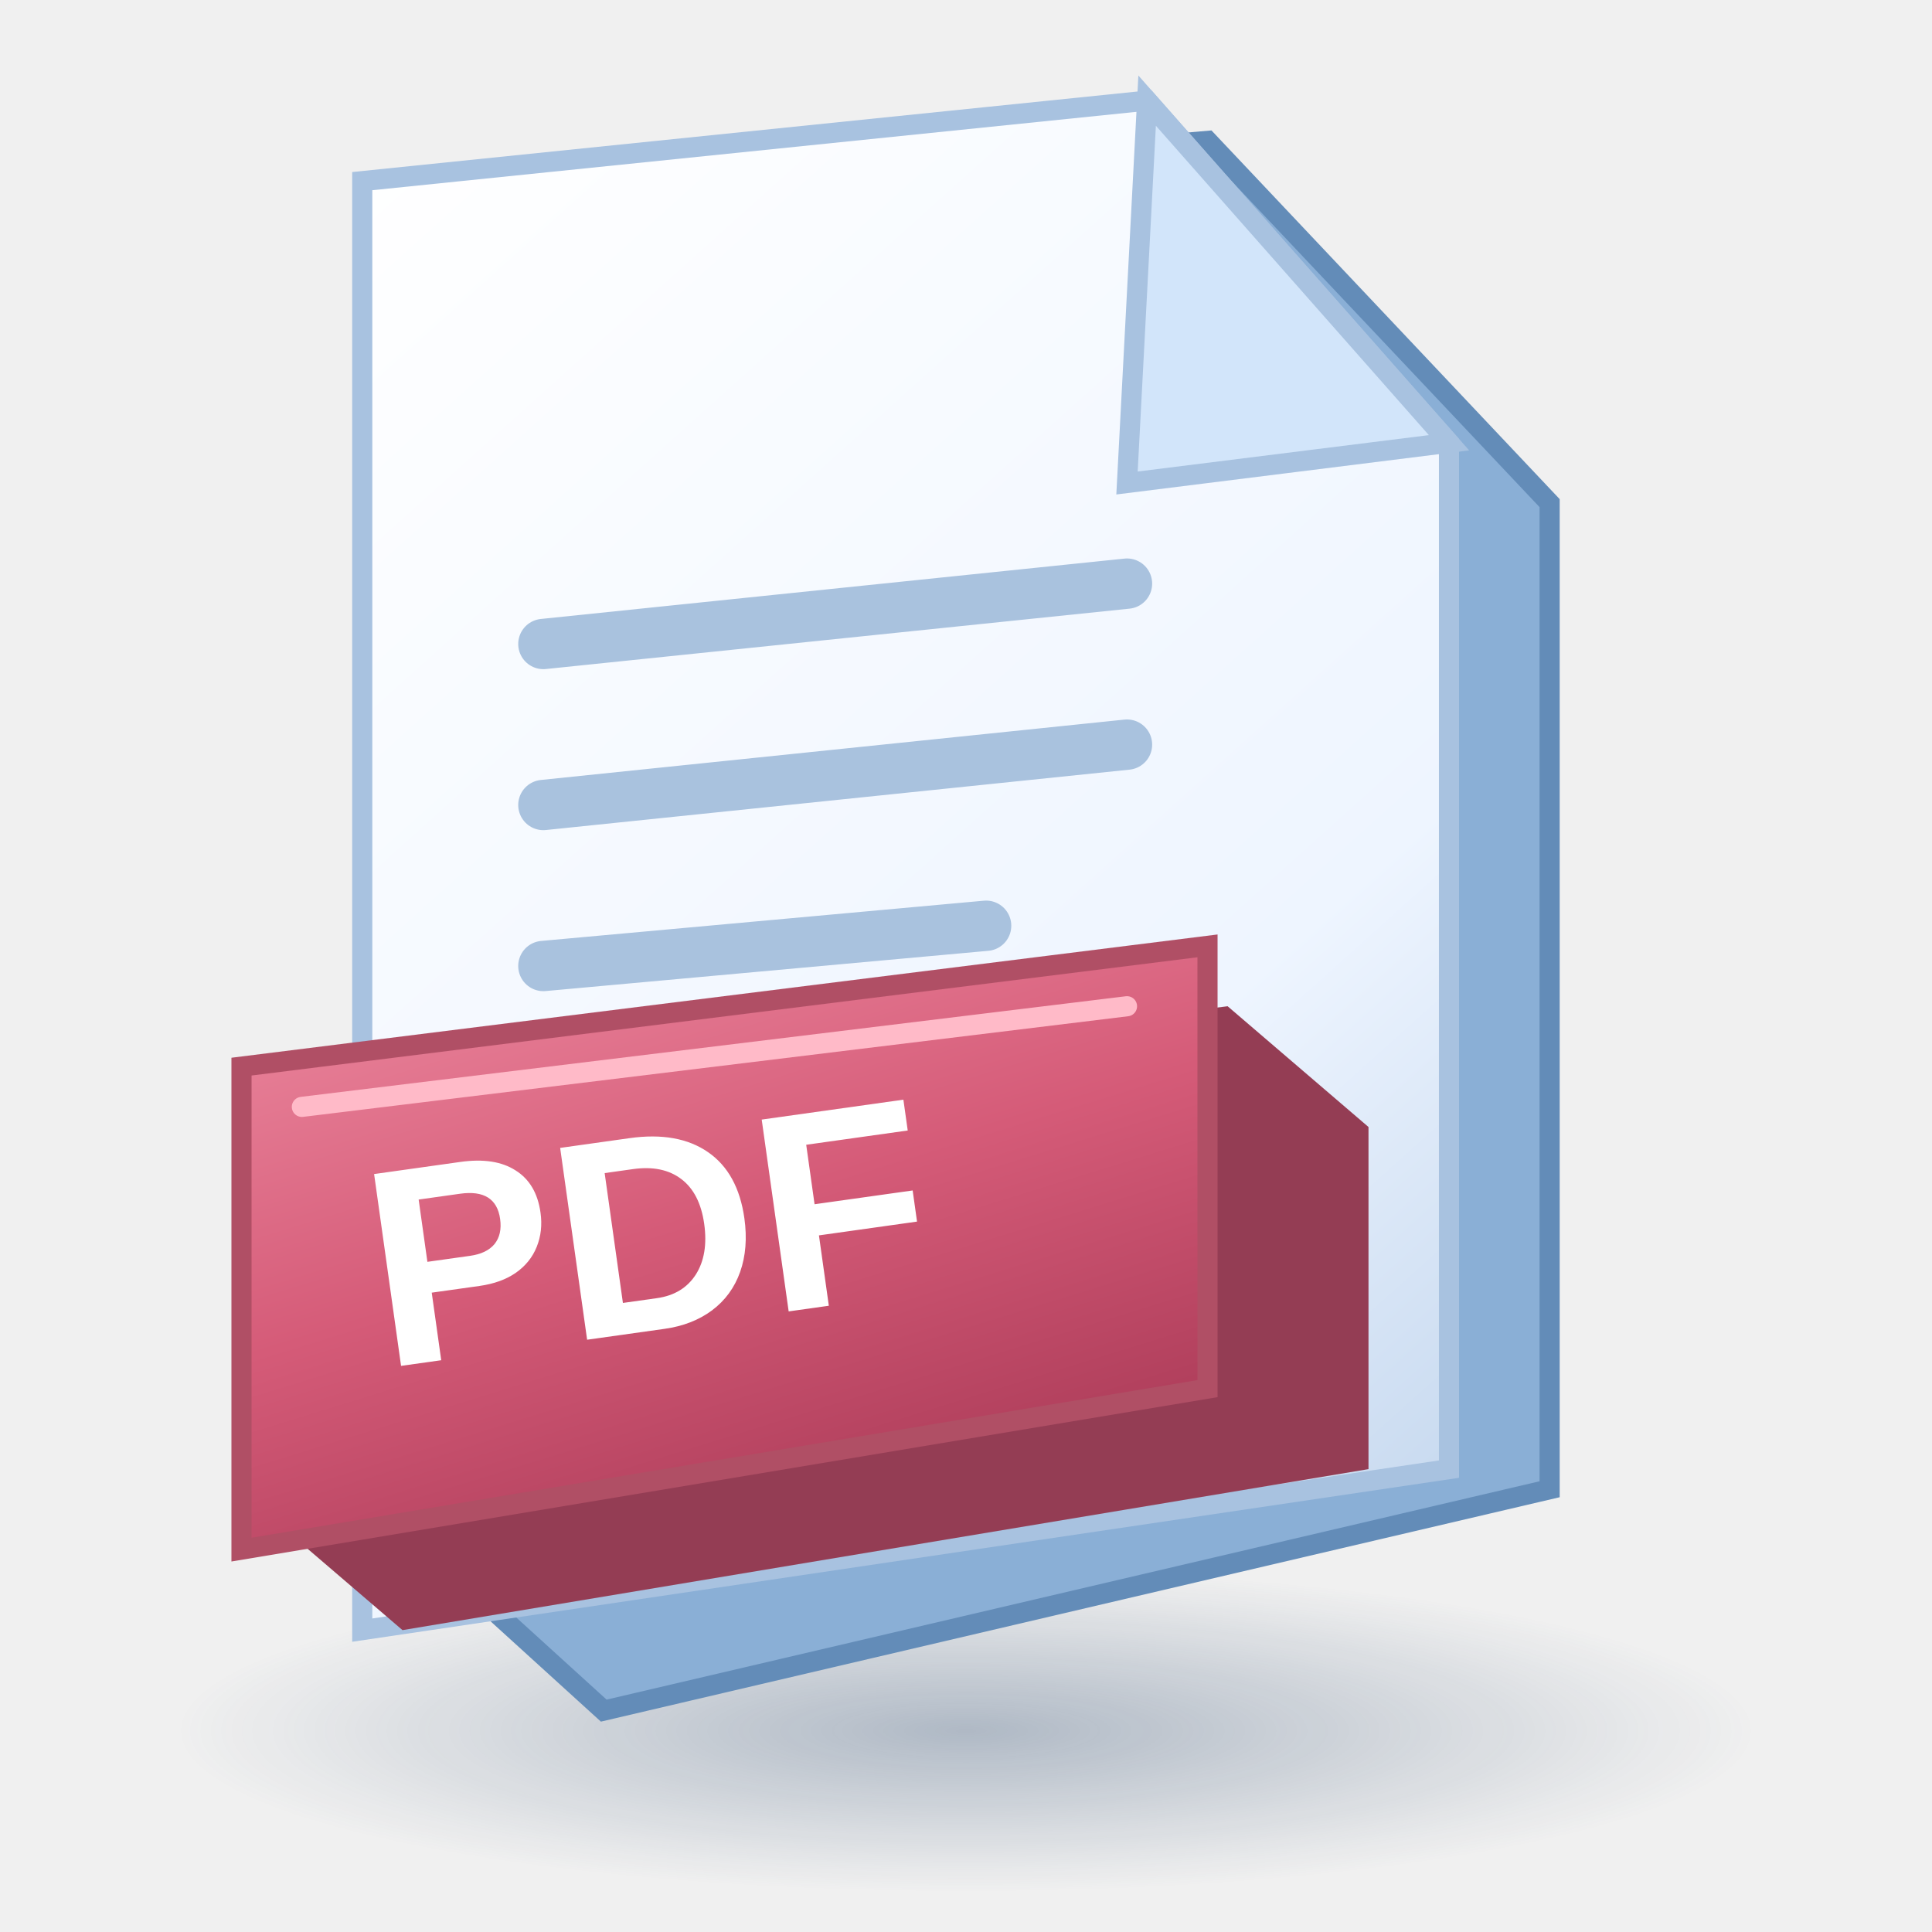
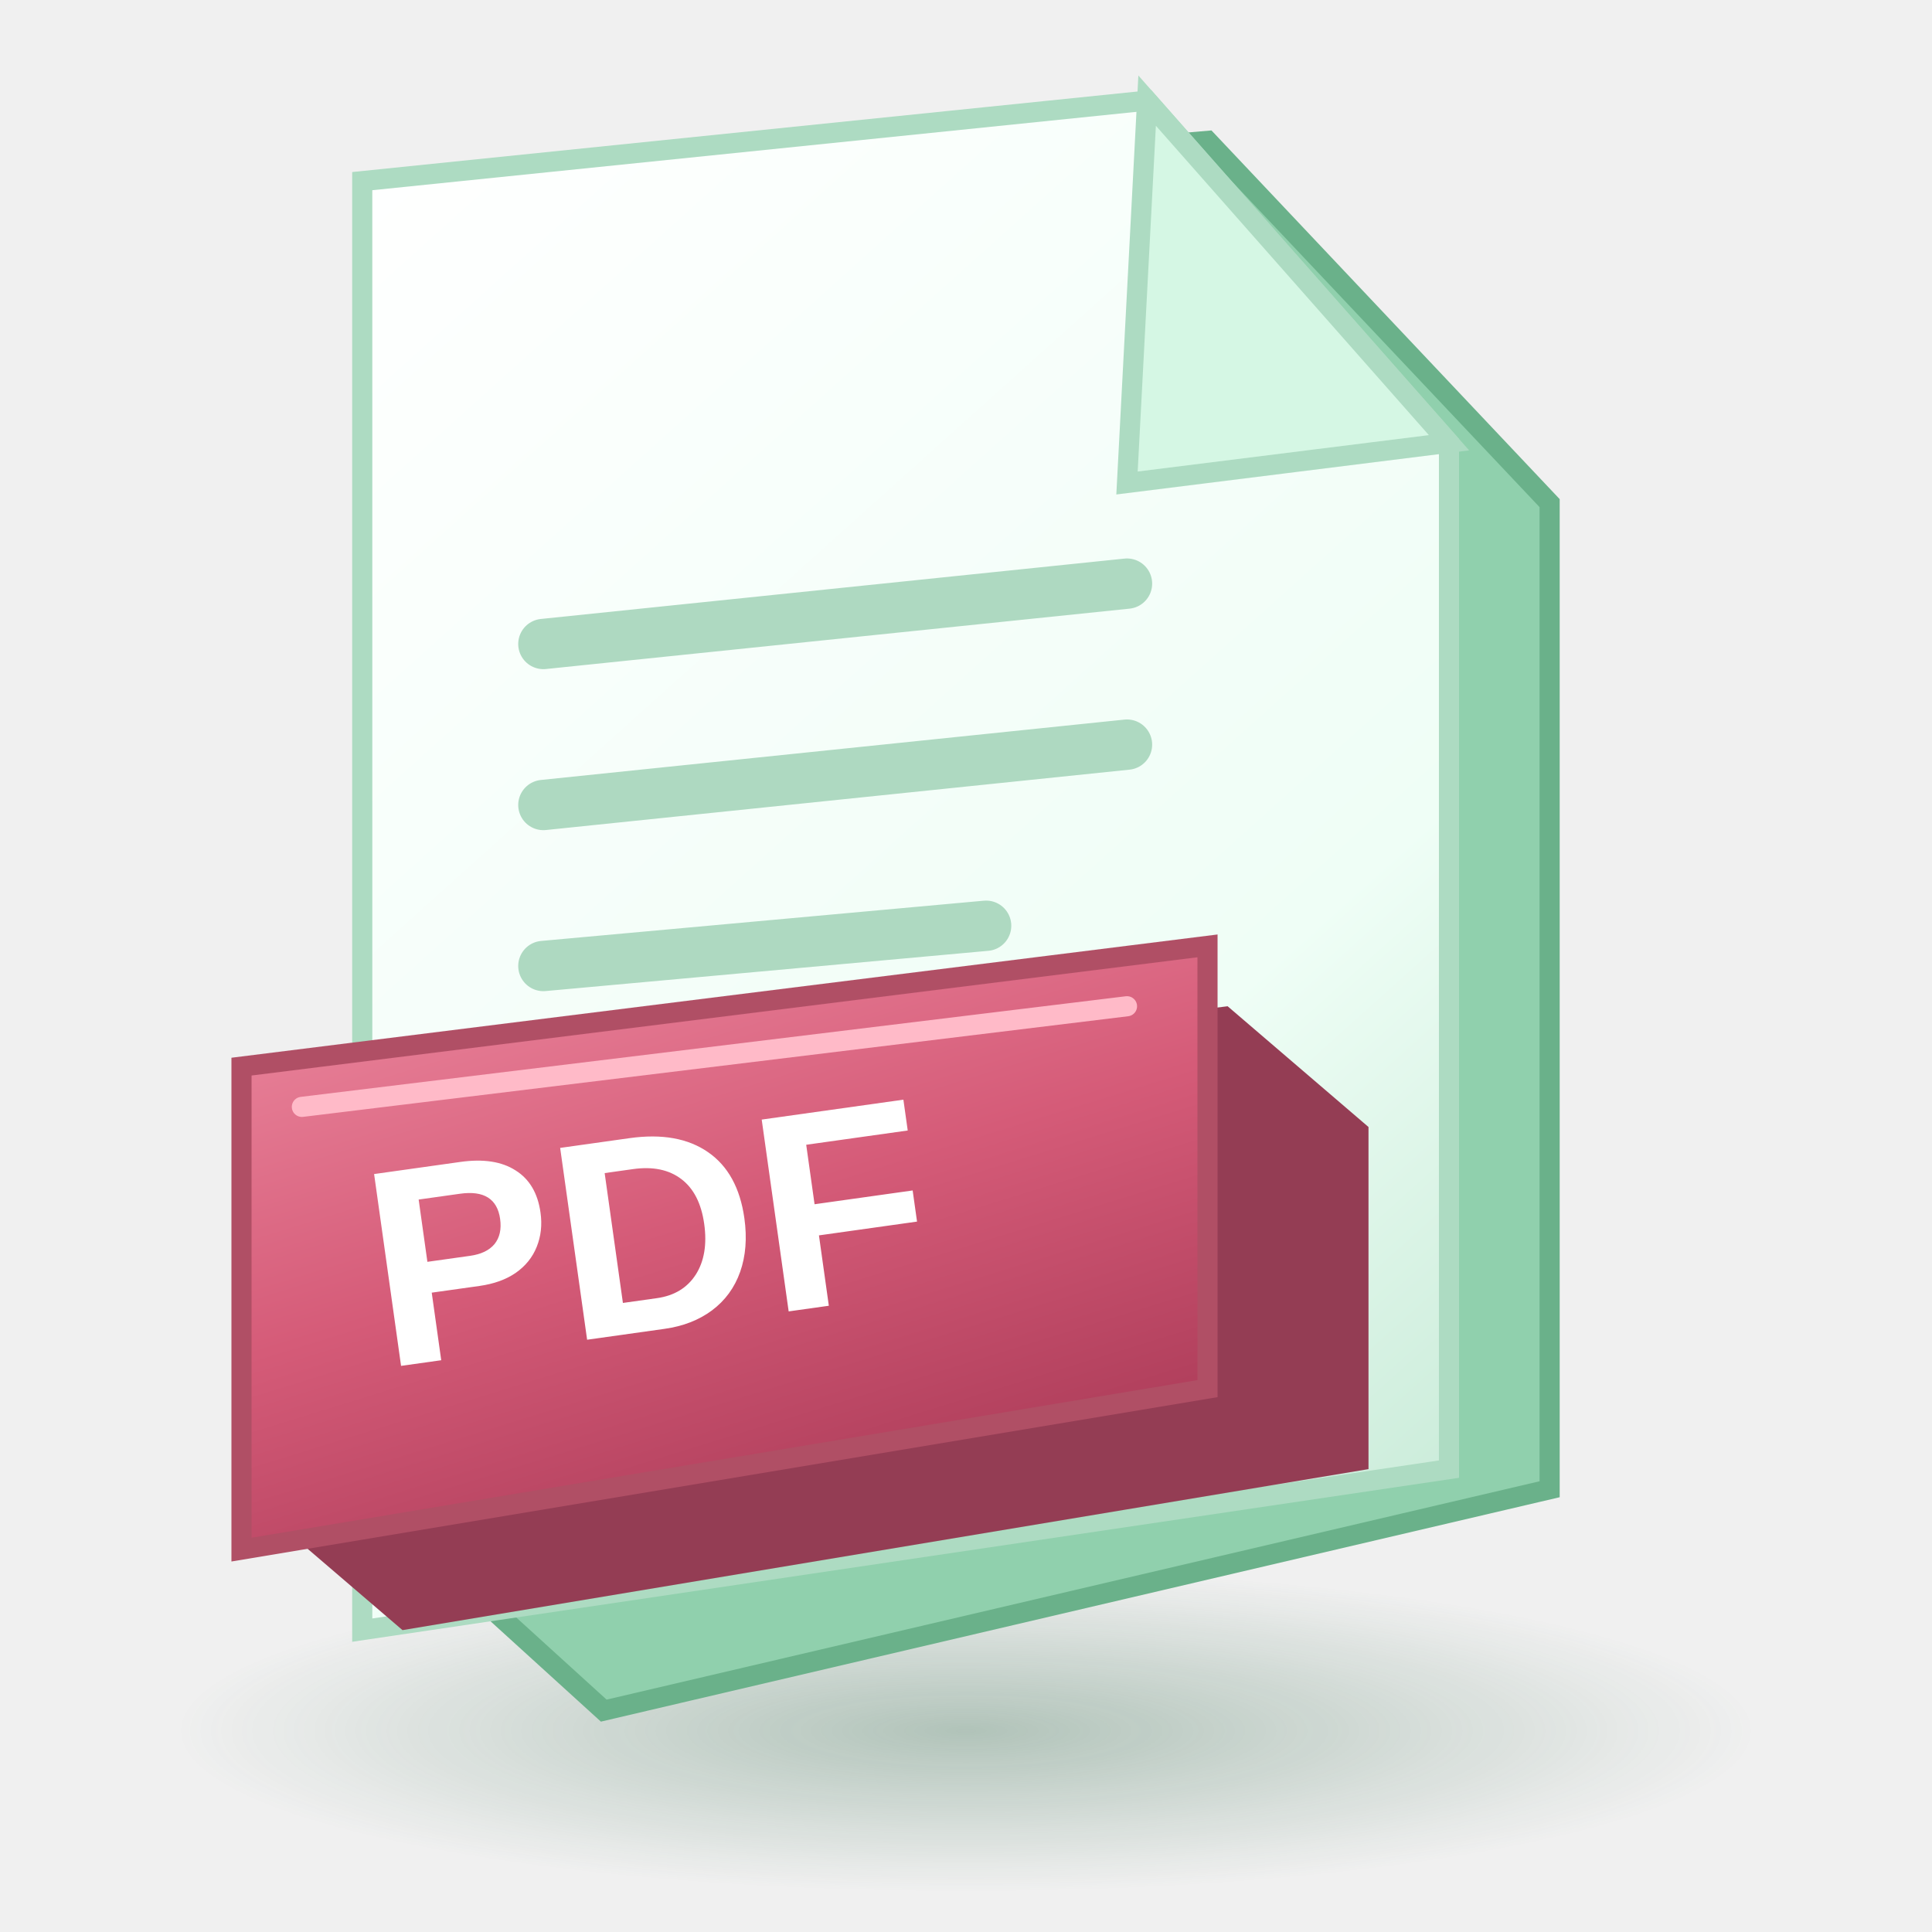
<svg xmlns="http://www.w3.org/2000/svg" viewBox="0 0 96 96" fill="none">
  <defs>
    <radialGradient id="shadow">
-       <stop stop-color="#1a3a62" stop-opacity=".3" />
-       <stop offset="1" stop-color="#1a3a62" stop-opacity="0" />
+       <stop stop-color="#205c3b" stop-opacity=".3" />
+       <stop offset="1" stop-color="#205c3b" stop-opacity="0" />
    </radialGradient>
    <linearGradient id="paper" x1="15" y1="10" x2="77" y2="79" gradientUnits="userSpaceOnUse">
      <stop stop-color="#fff" />
-       <stop offset=".65" stop-color="#eef5ff" />
-       <stop offset="1" stop-color="#bdd2eb" />
+       <stop offset=".65" stop-color="#effef6" />
+       <stop offset="1" stop-color="#c1e7d2" />
    </linearGradient>
    <linearGradient id="blue" x2=".7" y2="1">
-       <stop stop-color="#85c5ff" />
-       <stop offset=".5" stop-color="#367ed3" />
-       <stop offset="1" stop-color="#1c4b8b" />
+       <stop stop-color="#8ff5bd" />
+       <stop offset=".5" stop-color="#43c67e" />
+       <stop offset="1" stop-color="#25824f" />
    </linearGradient>
    <linearGradient id="red" x2=".5" y2="1">
      <stop stop-color="#ed8ba1" />
      <stop offset=".55" stop-color="#d55b78" />
      <stop offset="1" stop-color="#af3e5b" />
    </linearGradient>
  </defs>
  <ellipse cx="48" cy="86" rx="39" ry="8" fill="url(#shadow)" />
-   <path d="m25 10 35-3 17 18v49L30 85 19 75V18l6-8Z" fill="#8aafd6" stroke="#638cb8" />
-   <path d="m18 9 39-4 15 17v51L18 81V9Z" fill="url(#paper)" stroke="#a8c2e0" />
-   <path d="m57 5 15 17-16 2 1-19Z" fill="#d2e5fa" stroke="#a8c2e0" />
-   <path d="m27 32 29-3M27 40l29-3M27 48l22-2" stroke="#a9c2de" stroke-width="2.5" stroke-linecap="round" />
+   <path d="m25 10 35-3 17 18v49L30 85 19 75V18l6-8Z" fill="#90d0ad" stroke="#6ab18a" />
+   <path d="m18 9 39-4 15 17v51L18 81V9Z" fill="url(#paper)" stroke="#addbc2" />
+   <path d="m57 5 15 17-16 2 1-19Z" fill="#d5f7e4" stroke="#addbc2" />
+   <path d="m27 32 29-3M27 40l29-3M27 48l22-2" stroke="#aed9c1" stroke-width="2.5" stroke-linecap="round" />
  <path d="m13 56 48-6 7 6v17l-48 8-7-6V56Z" fill="#943d54" />
  <path d="m12 53 48-6v22l-48 8V53Z" fill="url(#red)" stroke="#b04f65" />
  <text x="19" y="68" transform="rotate(-8 19 68)" fill="#fff" font-family="Arial,sans-serif" font-size="14" font-weight="700">PDF</text>
  <path d="m15 55 41-5" stroke="#ffbac8" stroke-linecap="round" />
</svg>
